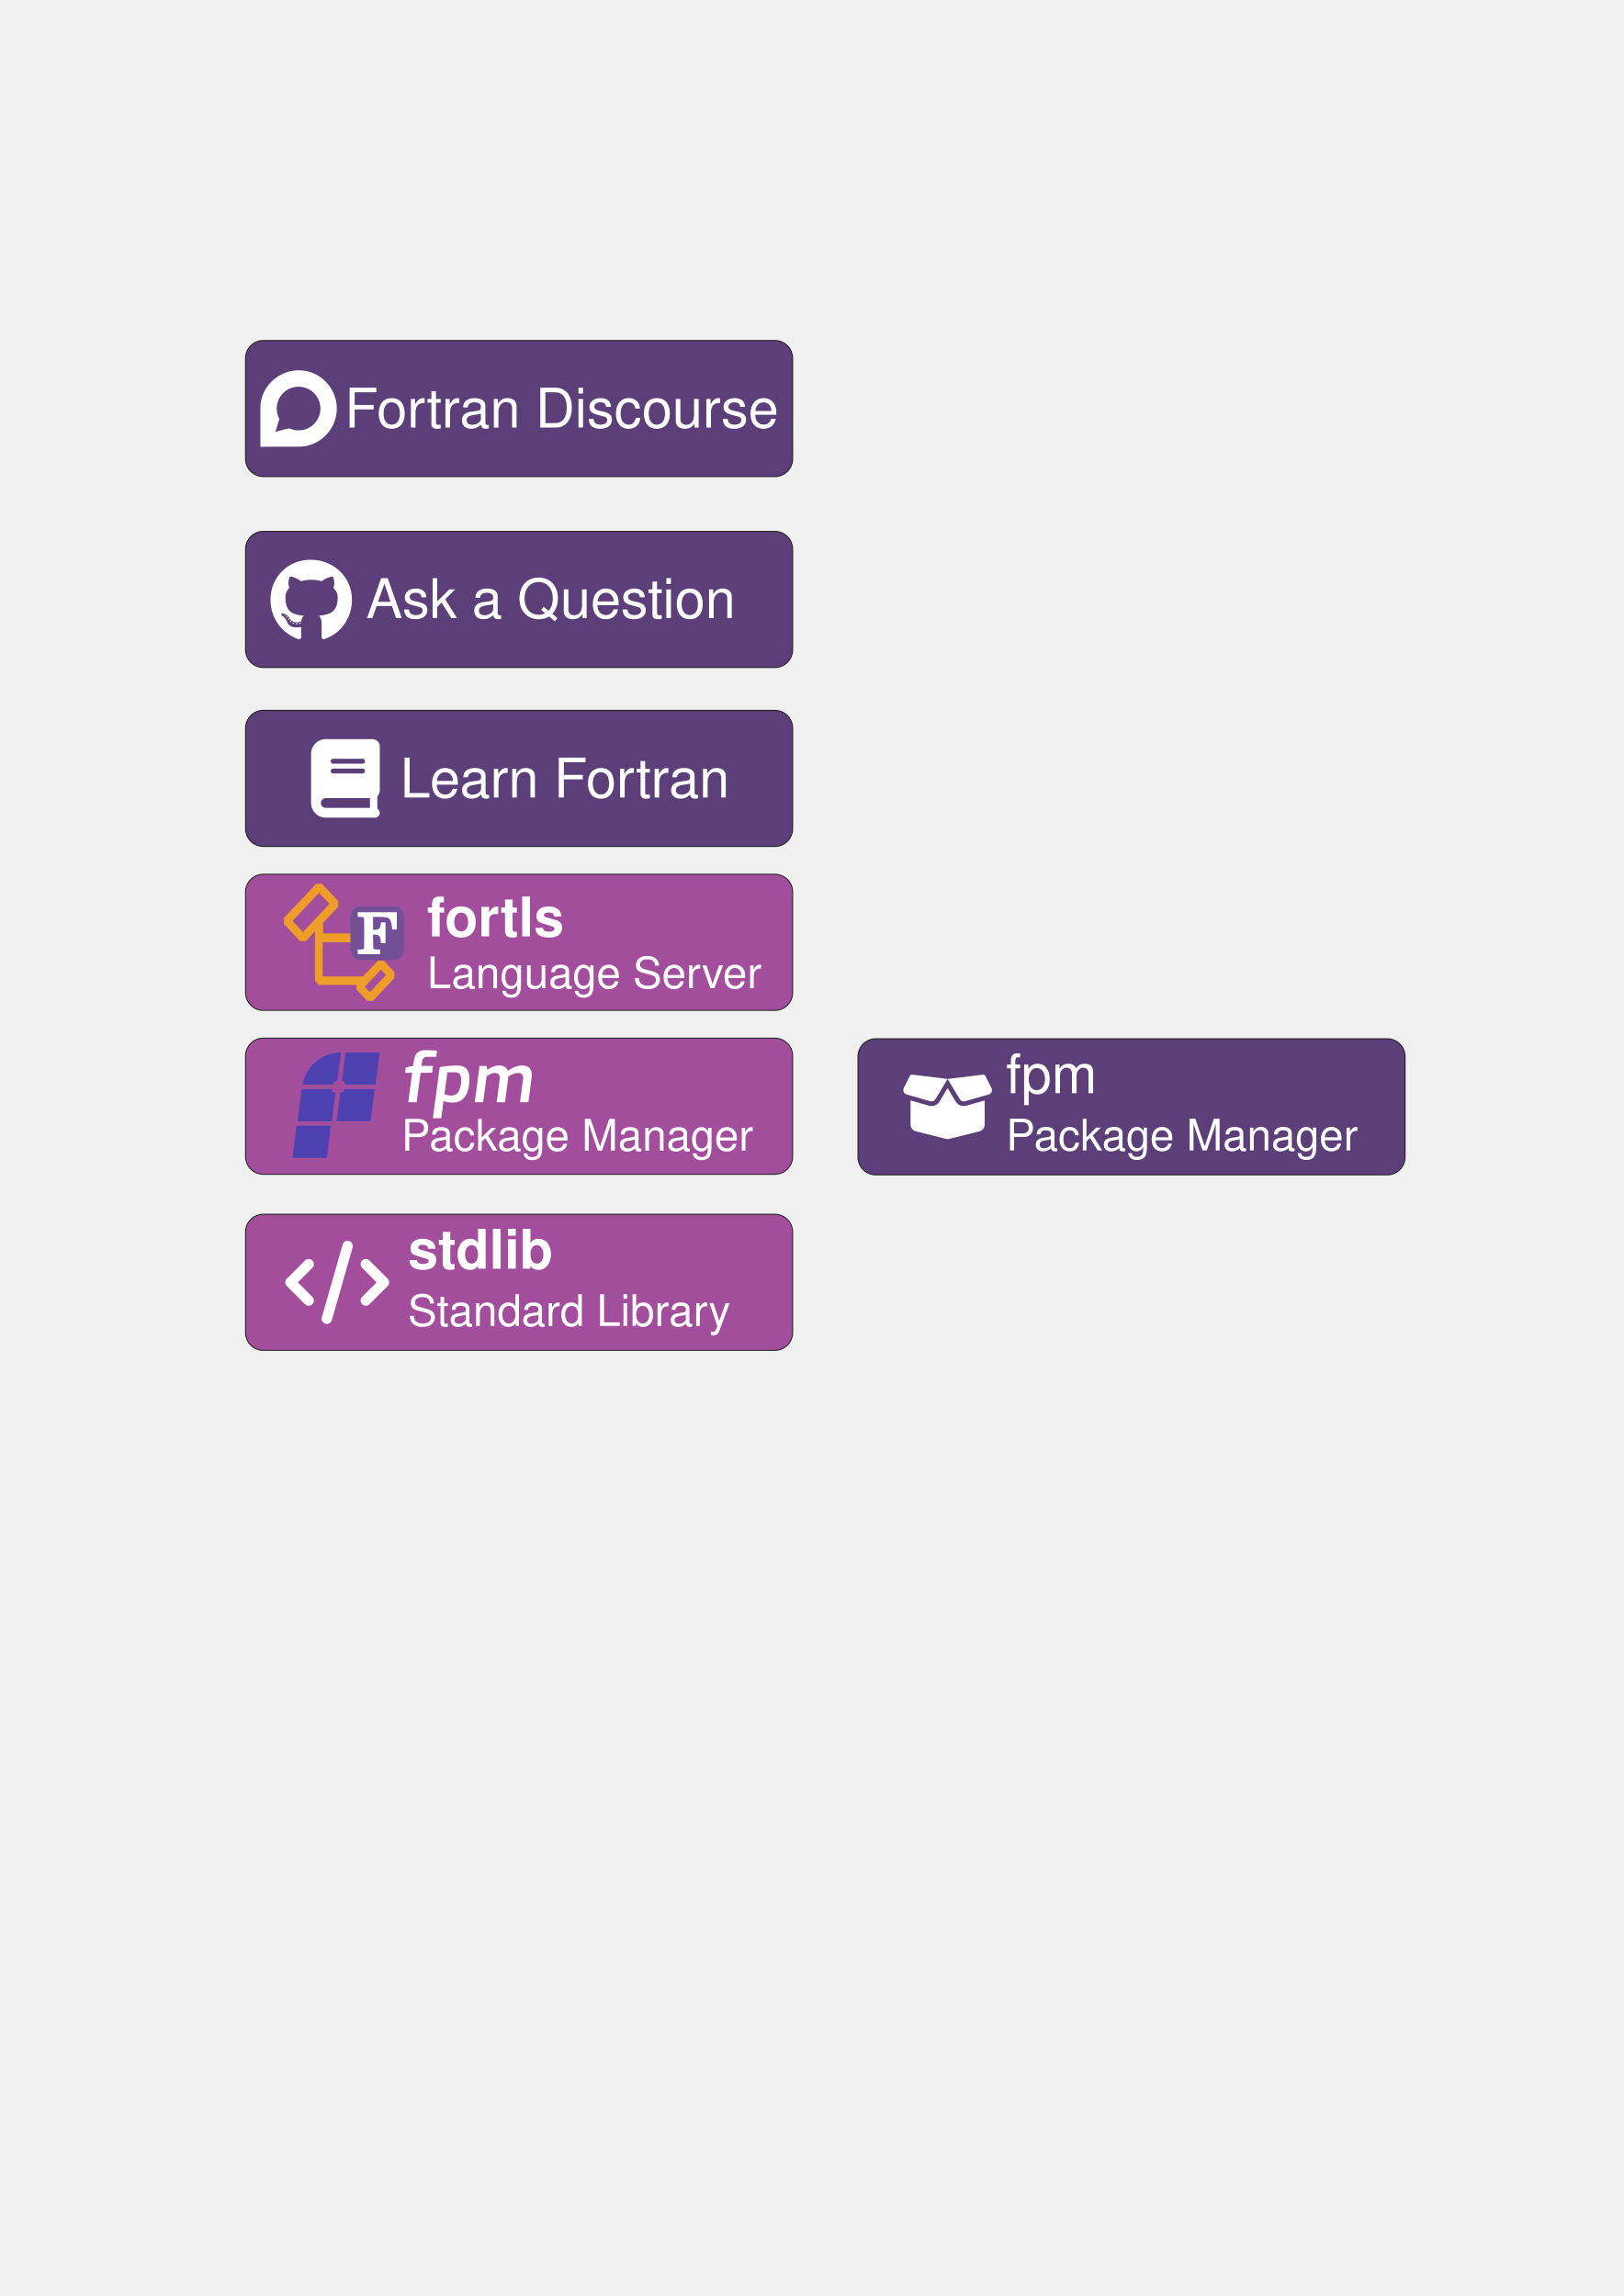
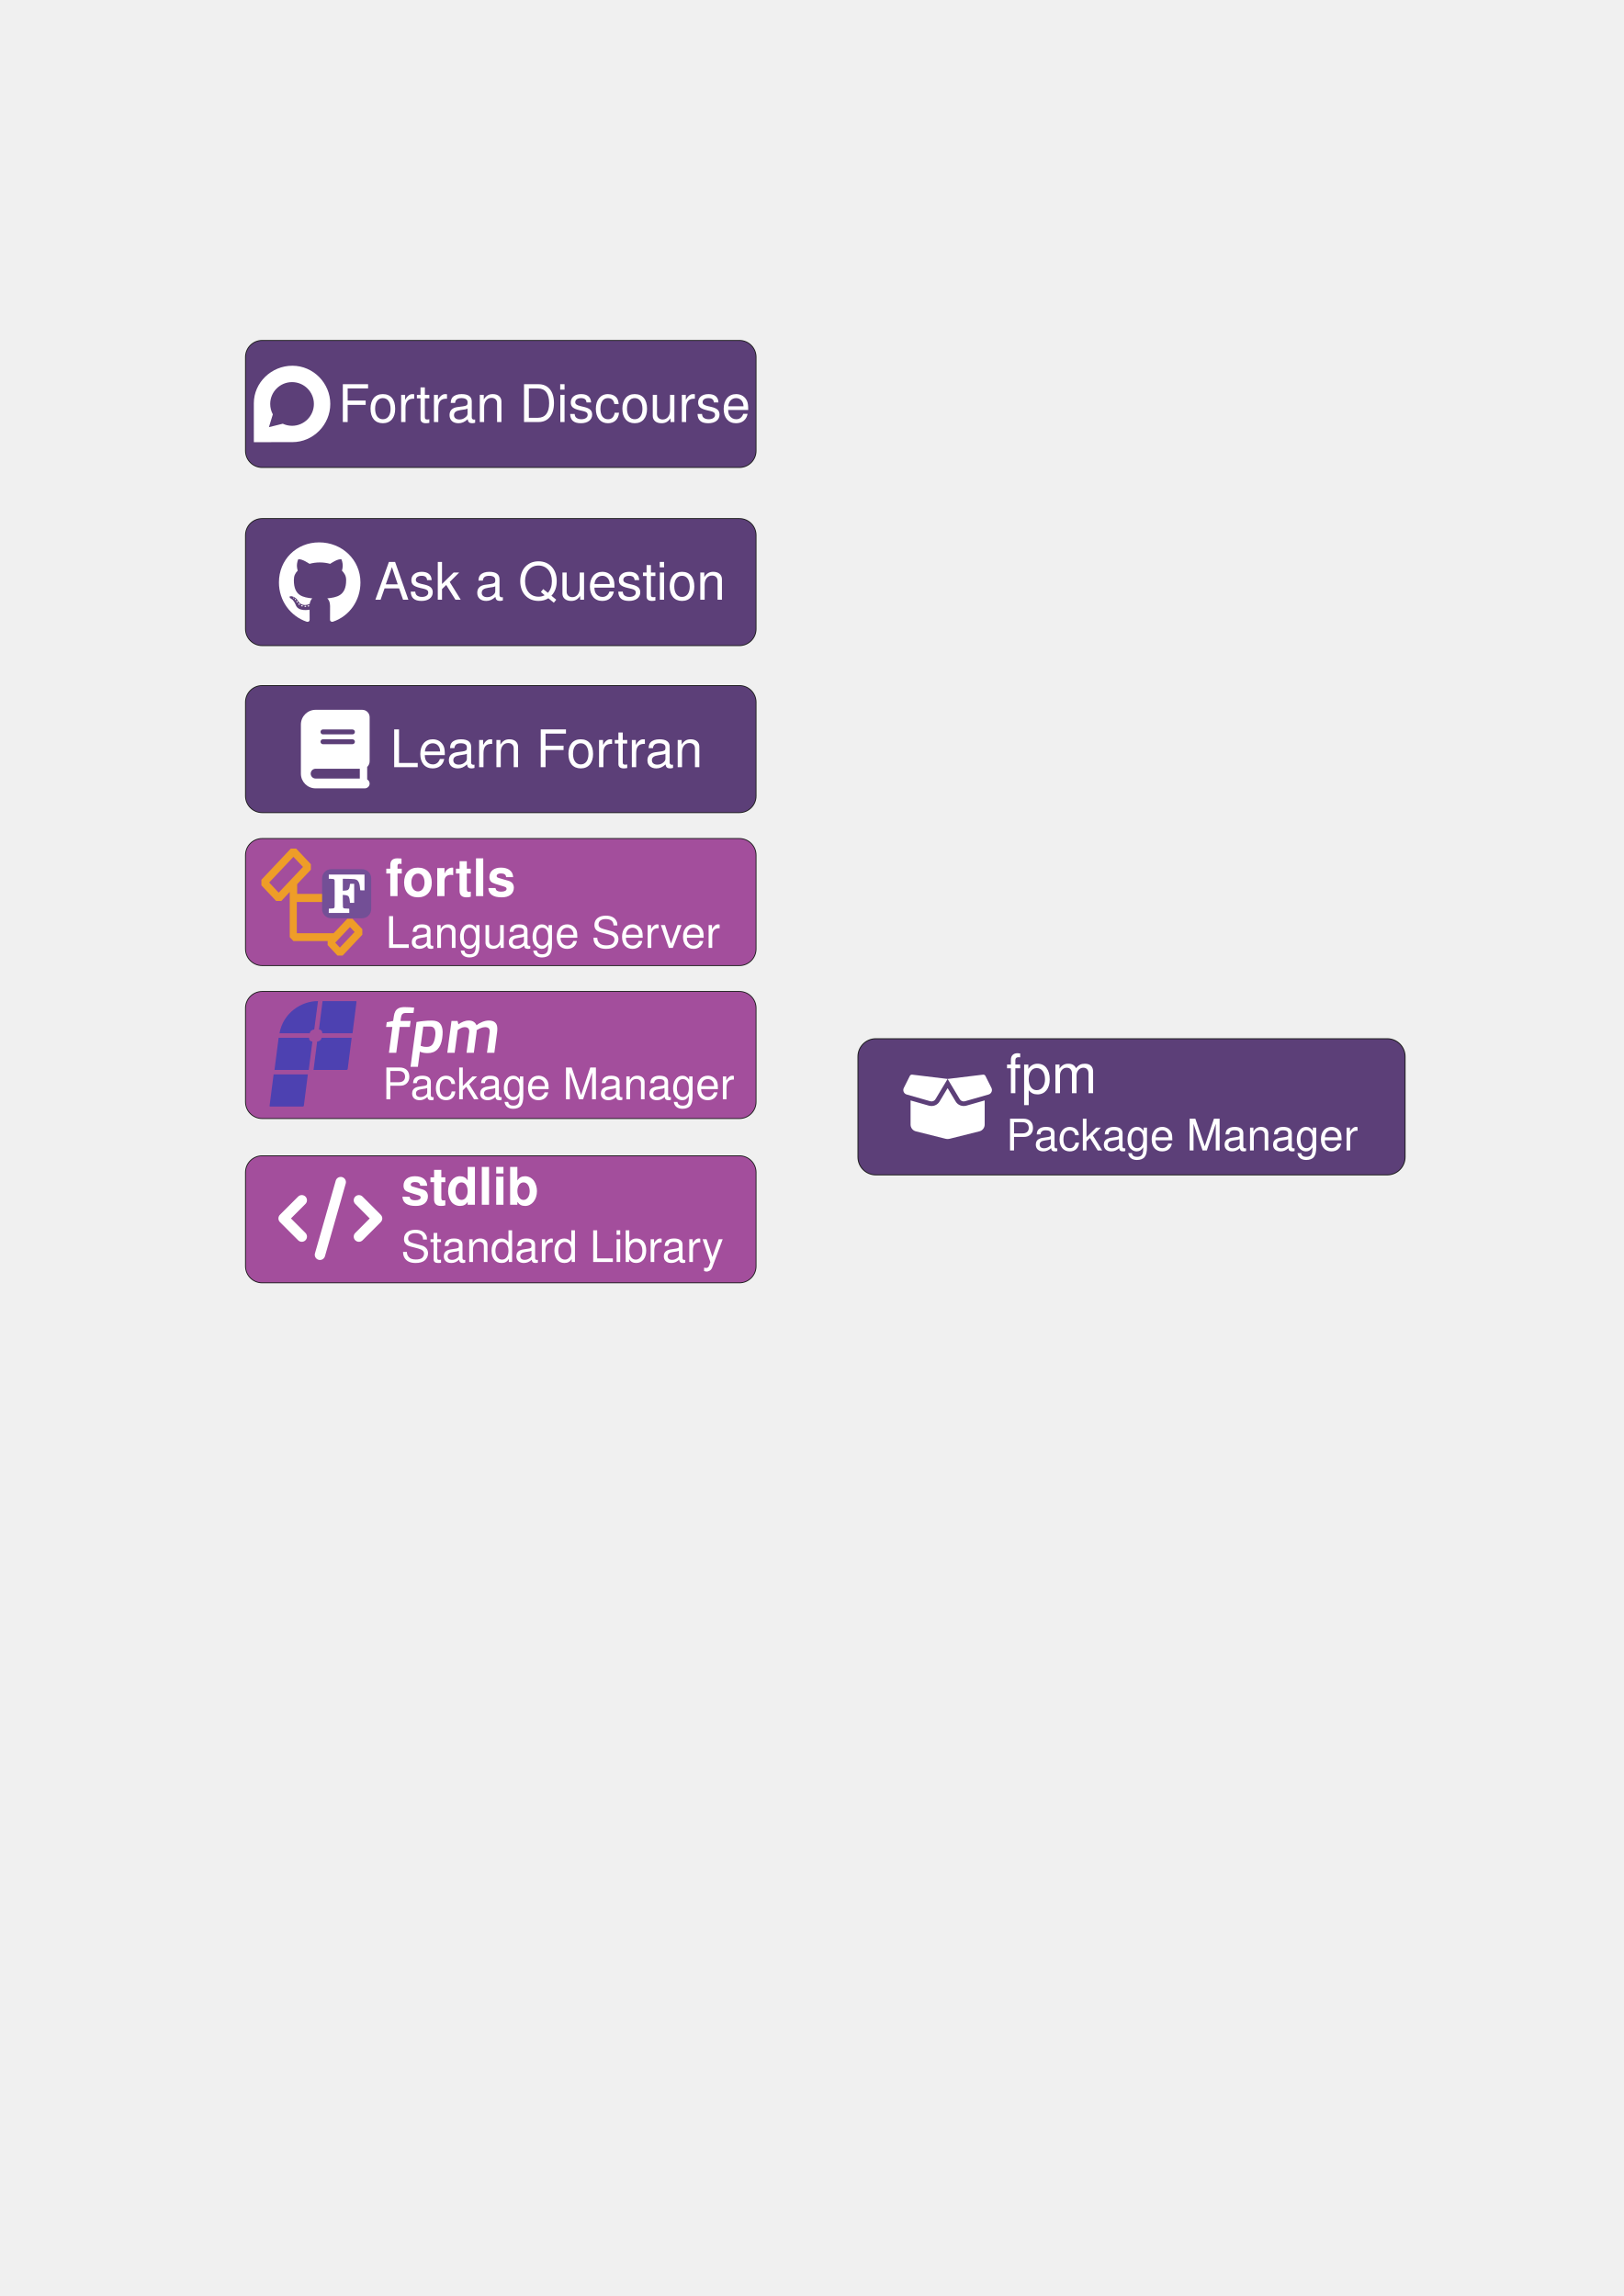
<svg xmlns="http://www.w3.org/2000/svg" width="210mm" height="297mm" viewBox="0 0 210 297" version="1.1" id="svg5">
  <defs id="defs2">
    <rect x="170.49" y="421.977" width="490.708" height="35.169" id="rect8622" />
  </defs>
  <g id="layer1">
    <text xml:space="preserve" transform="scale(0.2645833)" id="text8620" style="line-height:1.25;font-family:Helvetica;font-size:26.667px;-inkscape-font-specification:Helvetica;white-space:pre;shape-inside:url(#rect8622)" />
-     <g id="g68733">
-       <rect style="fill:#5c3f78;fill-opacity:1;stroke:#1e1e1e;stroke-width:0.237;paint-order:stroke fill markers" id="rect20357" width="70.647" height="17.499" x="31.812" y="44.096" ry="2.25" />
-       <g id="g68434" transform="translate(0,-0.1563376)">
-         <text xml:space="preserve" style="font-size:7.056px;line-height:1.25;font-family:Helvetica;-inkscape-font-specification:Helvetica;stroke-width:0.265" x="44.575" y="55.462" id="text2564">
-           <tspan id="tspan2562" style="fill:#ffffff;stroke-width:0.265" x="44.575" y="55.462">Fortran Discourse</tspan>
+     <a id="a47480">
+       <g id="g47050">
+         <g id="g46914">
+           <rect style="fill:#5c3f78;fill-opacity:1;stroke:#1e1e1e;stroke-width:0.221;paint-order:stroke fill markers" id="rect20357" width="65.925" height="16.329" x="31.805" y="44.088" ry="2.1" />
+           <g id="g46907" transform="translate(-0.8439651,-0.5928389)">
+             <text xml:space="preserve" style="font-size:6.703px;line-height:1.25;font-family:Helvetica;-inkscape-font-specification:Helvetica;stroke-width:0.265" x="44.575" y="55.182" id="text2564">
+               <tspan id="tspan2562" style="font-size:6.703px;fill:#ffffff;stroke-width:0.265" x="44.575" y="55.182">Fortran Discourse</tspan>
+             </text>
+             <path d="m 38.659,47.901 c -2.706,0 -4.986,2.174 -4.986,4.858 0,0.086 0.002,5.03 0.002,5.03 l 4.984,-0.004 c 2.708,0 4.902,-2.258 4.902,-4.942 0,-2.684 -2.194,-4.942 -4.902,-4.942 z m -0.042,7.769 c -0.428,0 -0.837,-0.095 -1.201,-0.267 l -1.79,0.444 0.505,-1.655 c -0.216,-0.4 -0.34,-0.859 -0.34,-1.346 0,-1.56 1.265,-2.825 2.825,-2.825 1.56,0 2.825,1.265 2.825,2.825 0,1.56 -1.265,2.825 -2.825,2.825 z" id="path20326" style="fill:#ffffff;stroke-width:0.022" />
+           </g>
+         </g>
+       </g>
+     </a>
+     <g id="g47042">
+       <rect style="fill:#5c3f78;fill-opacity:1;stroke:#1e1e1e;stroke-width:0.221;paint-order:stroke fill markers" id="rect26912" width="65.925" height="16.329" x="31.805" y="67.133" ry="2.1" />
+       <g id="g46846" transform="translate(1.09317,-2.243771)">
+         <text xml:space="preserve" style="font-size:6.703px;line-height:1.25;font-family:Helvetica;-inkscape-font-specification:Helvetica;stroke-width:0.265" x="47.349" y="79.819" id="text16482">
+           <tspan id="tspan16480" style="font-size:6.703px;fill:#ffffff;stroke-width:0.265" x="47.349" y="79.819">Ask a Question</tspan>
        </text>
-         <path d="m 38.659,48.058 c -2.706,0 -4.986,2.174 -4.986,4.858 0,0.086 0.002,5.03 0.002,5.03 l 4.984,-0.004 c 2.708,0 4.902,-2.258 4.902,-4.942 0,-2.684 -2.194,-4.942 -4.902,-4.942 z m -0.042,7.769 c -0.428,0 -0.837,-0.095 -1.201,-0.267 l -1.79,0.444 0.505,-1.655 c -0.216,-0.4 -0.34,-0.859 -0.34,-1.346 0,-1.56 1.265,-2.825 2.825,-2.825 1.56,0 2.825,1.265 2.825,2.825 0,1.56 -1.265,2.825 -2.825,2.825 z" id="path20326" style="fill:#ffffff;stroke-width:0.022" />
+         <path d="m 38.509,80.678 c 0,0.042 -0.049,0.076 -0.111,0.076 -0.07,0.006 -0.119,-0.028 -0.119,-0.076 0,-0.043 0.049,-0.076 0.111,-0.076 0.064,-0.006 0.119,0.028 0.119,0.076 z m -0.661,-0.096 c -0.015,0.043 0.028,0.091 0.091,0.104 0.055,0.021 0.119,0 0.132,-0.043 0.013,-0.042 -0.028,-0.091 -0.091,-0.11 -0.055,-0.015 -0.117,0.006 -0.132,0.049 z m 0.939,-0.036 c -0.062,0.015 -0.104,0.055 -0.098,0.104 0.006,0.043 0.062,0.07 0.125,0.055 0.062,-0.015 0.104,-0.055 0.098,-0.098 -0.006,-0.04 -0.064,-0.068 -0.125,-0.062 z m 1.398,-8.143 c -2.947,0 -5.202,2.238 -5.202,5.185 0,2.357 1.483,4.373 3.602,5.083 0.272,0.049 0.368,-0.119 0.368,-0.257 0,-0.132 -0.006,-0.859 -0.006,-1.305 0,0 -1.488,0.319 -1.8,-0.633 0,0 -0.242,-0.618 -0.591,-0.778 0,0 -0.487,-0.334 0.034,-0.327 0,0 0.529,0.042 0.82,0.548 0.465,0.82 1.245,0.584 1.549,0.444 0.049,-0.34 0.187,-0.576 0.34,-0.716 -1.188,-0.132 -2.386,-0.304 -2.386,-2.348 0,-0.584 0.162,-0.878 0.502,-1.252 -0.055,-0.138 -0.236,-0.708 0.055,-1.443 0.444,-0.138 1.466,0.574 1.466,0.574 0.425,-0.119 0.882,-0.181 1.335,-0.181 0.453,0 0.91,0.062 1.335,0.181 0,0 1.022,-0.714 1.466,-0.574 0.291,0.737 0.111,1.305 0.055,1.443 0.34,0.376 0.548,0.669 0.548,1.252 0,2.051 -1.252,2.214 -2.44,2.348 0.196,0.168 0.361,0.487 0.361,0.986 0,0.716 -0.006,1.602 -0.006,1.777 0,0.138 0.098,0.306 0.368,0.257 2.125,-0.706 3.566,-2.722 3.566,-5.079 0,-2.947 -2.391,-5.185 -5.338,-5.185 z m -3.137,7.329 c -0.028,0.021 -0.021,0.07 0.015,0.111 0.034,0.034 0.083,0.049 0.111,0.021 0.028,-0.021 0.021,-0.07 -0.015,-0.111 -0.034,-0.034 -0.083,-0.049 -0.111,-0.021 z m -0.23,-0.172 c -0.015,0.028 0.006,0.062 0.049,0.083 0.034,0.021 0.076,0.015 0.091,-0.015 0.015,-0.028 -0.006,-0.062 -0.049,-0.083 -0.043,-0.013 -0.076,-0.006 -0.091,0.015 z m 0.689,0.757 c -0.034,0.028 -0.021,0.091 0.028,0.132 0.049,0.049 0.111,0.055 0.138,0.021 0.028,-0.028 0.015,-0.091 -0.028,-0.132 -0.047,-0.049 -0.111,-0.055 -0.138,-0.021 z m -0.242,-0.312 c -0.034,0.021 -0.034,0.076 0,0.125 0.034,0.049 0.091,0.07 0.119,0.049 0.034,-0.028 0.034,-0.083 0,-0.132 -0.03,-0.049 -0.085,-0.07 -0.119,-0.043 z" id="path23051" style="fill:#ffffff;stroke-width:0.021" />
      </g>
    </g>
-     <g id="g68779" transform="translate(-1.058334)">
-       <rect style="fill:#5c3f78;fill-opacity:1;stroke:#1e1e1e;stroke-width:0.237;paint-order:stroke fill markers" id="rect26912" width="70.647" height="17.499" x="32.871" y="68.791" ry="2.25" />
-       <g id="g68394">
-         <text xml:space="preserve" style="font-size:7.056px;line-height:1.25;font-family:Helvetica;-inkscape-font-specification:Helvetica;stroke-width:0.265" x="48.408" y="79.939" id="text16482">
-           <tspan id="tspan16480" style="fill:#ffffff;stroke-width:0.265" x="48.408" y="79.939">Ask a Question</tspan>
-         </text>
-         <path d="m 39.567,80.678 c 0,0.042 -0.049,0.076 -0.111,0.076 -0.07,0.006 -0.119,-0.028 -0.119,-0.076 0,-0.043 0.049,-0.076 0.111,-0.076 0.064,-0.006 0.119,0.028 0.119,0.076 z m -0.661,-0.096 c -0.015,0.043 0.028,0.091 0.091,0.104 0.055,0.021 0.119,0 0.132,-0.043 0.013,-0.042 -0.028,-0.091 -0.091,-0.11 -0.055,-0.015 -0.117,0.006 -0.132,0.049 z m 0.939,-0.036 c -0.062,0.015 -0.104,0.055 -0.098,0.104 0.006,0.043 0.062,0.07 0.125,0.055 0.062,-0.015 0.104,-0.055 0.098,-0.098 -0.006,-0.04 -0.064,-0.068 -0.125,-0.062 z m 1.398,-8.143 c -2.947,0 -5.202,2.238 -5.202,5.185 0,2.357 1.483,4.373 3.602,5.083 0.272,0.049 0.368,-0.119 0.368,-0.257 0,-0.132 -0.006,-0.859 -0.006,-1.305 0,0 -1.488,0.319 -1.8,-0.633 0,0 -0.242,-0.618 -0.591,-0.778 0,0 -0.487,-0.334 0.034,-0.327 0,0 0.529,0.042 0.82,0.548 0.465,0.82 1.245,0.584 1.549,0.444 0.049,-0.34 0.187,-0.576 0.34,-0.716 -1.188,-0.132 -2.386,-0.304 -2.386,-2.348 0,-0.584 0.162,-0.878 0.502,-1.252 -0.055,-0.138 -0.236,-0.708 0.055,-1.443 0.444,-0.138 1.466,0.574 1.466,0.574 0.425,-0.119 0.882,-0.181 1.335,-0.181 0.453,0 0.91,0.062 1.335,0.181 0,0 1.022,-0.714 1.466,-0.574 0.291,0.737 0.111,1.305 0.055,1.443 0.34,0.376 0.548,0.669 0.548,1.252 0,2.051 -1.252,2.214 -2.44,2.348 0.196,0.168 0.361,0.487 0.361,0.986 0,0.716 -0.006,1.602 -0.006,1.777 0,0.138 0.098,0.306 0.368,0.257 2.125,-0.706 3.566,-2.722 3.566,-5.079 0,-2.947 -2.391,-5.185 -5.338,-5.185 z m -3.137,7.329 c -0.028,0.021 -0.021,0.07 0.015,0.111 0.034,0.034 0.083,0.049 0.111,0.021 0.028,-0.021 0.021,-0.07 -0.015,-0.111 -0.034,-0.034 -0.083,-0.049 -0.111,-0.021 z m -0.23,-0.172 c -0.015,0.028 0.006,0.062 0.049,0.083 0.034,0.021 0.076,0.015 0.091,-0.015 0.015,-0.028 -0.006,-0.062 -0.049,-0.083 -0.043,-0.013 -0.076,-0.006 -0.091,0.015 z m 0.689,0.757 c -0.034,0.028 -0.021,0.091 0.028,0.132 0.049,0.049 0.111,0.055 0.138,0.021 0.028,-0.028 0.015,-0.091 -0.028,-0.132 -0.047,-0.049 -0.111,-0.055 -0.138,-0.021 z m -0.242,-0.312 c -0.034,0.021 -0.034,0.076 0,0.125 0.034,0.049 0.091,0.07 0.119,0.049 0.034,-0.028 0.034,-0.083 0,-0.132 -0.03,-0.049 -0.085,-0.07 -0.119,-0.043 z" id="path23051" style="fill:#ffffff;stroke-width:0.021" />
-       </g>
-     </g>
-     <g id="g69318" transform="translate(-0.9952774)">
-       <rect style="fill:#5c3f78;fill-opacity:1;stroke:#1e1e1e;stroke-width:0.237;paint-order:stroke fill markers" id="rect30387" width="70.647" height="17.499" x="32.808" y="91.941" ry="2.25" />
-       <g id="g68475" transform="translate(1.960005)">
-         <path d="m 48.155,102.279 v -5.716 c 0,-0.526 -0.427,-0.953 -0.953,-0.953 h -6.034 c -1.052,0 -1.905,0.853 -1.905,1.905 v 6.351 c 0,1.052 0.853,1.905 1.905,1.905 h 6.351 c 0.351,0 0.635,-0.284 0.635,-0.617 0,-0.233 -0.131,-0.427 -0.318,-0.538 v -1.615 c 0.195,-0.191 0.318,-0.441 0.318,-0.723 z m -6.052,-4.128 h 3.811 c 0.193,0 0.335,0.143 0.335,0.318 0,0.175 -0.143,0.318 -0.318,0.318 h -3.829 c -0.157,0 -0.3,-0.143 -0.3,-0.318 0,-0.175 0.143,-0.318 0.3,-0.318 z m 0,1.27 h 3.811 c 0.193,0 0.335,0.143 0.335,0.318 0,0.175 -0.143,0.318 -0.318,0.318 h -3.829 c -0.157,0 -0.3,-0.143 -0.3,-0.318 0,-0.175 0.143,-0.318 0.3,-0.318 z m 4.781,5.081 h -5.716 c -0.351,0 -0.635,-0.284 -0.635,-0.635 0,-0.351 0.284,-0.635 0.635,-0.635 h 5.716 z" id="path26948" style="fill:#ffffff;stroke-width:0.02" />
-         <text xml:space="preserve" style="font-size:7.056px;line-height:1.25;font-family:Helvetica;-inkscape-font-specification:Helvetica;stroke-width:0.265" x="50.795" y="103.154" id="text28301">
-           <tspan id="tspan28299" style="fill:#ffffff;stroke-width:0.265" x="50.795" y="103.154">Learn Fortran</tspan>
+     <g id="g47035">
+       <rect style="fill:#5c3f78;fill-opacity:1;stroke:#1e1e1e;stroke-width:0.221;paint-order:stroke fill markers" id="rect30387" width="65.925" height="16.329" x="31.805" y="88.735" ry="2.1" />
+       <g id="g46841" transform="translate(-1.312206,-3.791345)">
+         <path d="m 49.119,102.279 v -5.716 c 0,-0.526 -0.427,-0.953 -0.953,-0.953 h -6.034 c -1.052,0 -1.905,0.853 -1.905,1.905 v 6.351 c 0,1.052 0.853,1.905 1.905,1.905 h 6.351 c 0.351,0 0.635,-0.284 0.635,-0.617 0,-0.233 -0.131,-0.427 -0.318,-0.538 v -1.615 c 0.195,-0.191 0.318,-0.441 0.318,-0.723 z m -6.052,-4.128 h 3.811 c 0.193,0 0.335,0.143 0.335,0.318 0,0.175 -0.143,0.318 -0.318,0.318 h -3.829 c -0.157,0 -0.3,-0.143 -0.3,-0.318 0,-0.175 0.143,-0.318 0.3,-0.318 z m 0,1.27 h 3.811 c 0.193,0 0.335,0.143 0.335,0.318 0,0.175 -0.143,0.318 -0.318,0.318 h -3.829 c -0.157,0 -0.3,-0.143 -0.3,-0.318 0,-0.175 0.143,-0.318 0.3,-0.318 z m 4.781,5.081 h -5.716 c -0.351,0 -0.635,-0.284 -0.635,-0.635 0,-0.351 0.284,-0.635 0.635,-0.635 h 5.716 z" id="path26948" style="fill:#ffffff;stroke-width:0.02" />
+         <text xml:space="preserve" style="font-size:6.703px;line-height:1.25;font-family:Helvetica;-inkscape-font-specification:Helvetica;stroke-width:0.265" x="51.76" y="103.031" id="text28301">
+           <tspan id="tspan28299" style="font-size:6.703px;fill:#ffffff;stroke-width:0.265" x="51.76" y="103.031">Learn Fortran</tspan>
        </text>
      </g>
    </g>
    <g id="layer1-3" transform="matrix(1.043192,0,0,1.043192,-52.90714,22.27594)" />
-     <g id="g22537">
-       <rect style="fill:#a34e9c;fill-opacity:1;stroke:#1e1e1e;stroke-width:0.237;paint-order:stroke fill markers" id="rect63265" width="70.647" height="17.499" x="31.812" y="113.145" ry="2.25" />
-       <path fill="currentColor" d="m 47.501,123.944 h 0.74 l 2.782,-2.948 v -0.785 l -1.396,-1.468 h -0.729 l -1.897,1.998 h -5.211 v -1.38 l 1.938,-2.043 v -0.785 l -2.084,-2.208 h -0.75 l -4.168,4.417 v 0.785 l 2.084,2.209 h 0.74 l 1.188,-1.27 v 6.394 l 0.521,0.551 h 4.846 v 0.574 l 1.386,1.48 h 0.74 l 2.782,-2.948 v -0.785 l -1.396,-1.469 h -0.729 l -1.938,2.043 h -5.211 v -4.417 h 4.366 v 0.529 z m 1.761,-4.031 0.657,0.696 -2.084,2.209 -0.657,-0.696 z m 0,5.521 0.657,0.696 -2.084,2.208 -0.657,-0.696 z m -10.088,-4.87 -1.344,-1.436 3.429,-3.633 1.355,1.425 z" id="path2-75" style="fill:#ee9d28;fill-opacity:1;stroke-width:1.073" />
-       <rect style="fill:#734f96;fill-opacity:1;stroke:none;stroke-width:0.033;stroke-miterlimit:4;stroke-dasharray:none;stroke-opacity:1" id="rect881" width="6.948" height="6.948" x="45.32" y="117.241" ry="1.292" />
-       <path id="path1412" d="m 46.267,123.129 c 0,-0.276 0.002,-0.301 0.026,-0.301 0.014,-2.8e-4 0.157,-0.006 0.317,-0.014 0.258,-0.012 0.299,-0.018 0.36,-0.048 0.048,-0.024 0.078,-0.053 0.1,-0.095 0.031,-0.06 0.031,-0.073 0.031,-1.963 0,-1.776 -0.002,-1.906 -0.026,-1.95 -0.033,-0.06 -0.09,-0.105 -0.16,-0.127 -0.03,-0.009 -0.188,-0.02 -0.352,-0.025 l -0.297,-0.008 v -0.299 -0.299 h 2.527 2.527 v 1.121 1.121 l -0.267,-10e-4 c -0.147,-8.1e-4 -0.284,-0.006 -0.305,-0.012 -0.037,-0.01 -0.038,-0.014 -0.056,-0.243 -0.023,-0.293 -0.041,-0.423 -0.089,-0.618 -0.102,-0.422 -0.317,-0.651 -0.669,-0.713 -0.147,-0.026 -0.791,-0.051 -1.32,-0.051 l -0.365,-2.9e-4 v 0.843 0.843 l 0.192,-0.009 c 0.219,-0.011 0.392,-0.037 0.475,-0.073 0.089,-0.038 0.182,-0.134 0.226,-0.231 0.046,-0.102 0.076,-0.236 0.1,-0.446 0.009,-0.083 0.02,-0.166 0.024,-0.184 0.007,-0.034 0.008,-0.034 0.3,-0.034 h 0.293 v 1.346 1.346 h -0.299 -0.299 l -0.01,-0.155 c -0.018,-0.281 -0.073,-0.548 -0.139,-0.675 -0.09,-0.174 -0.267,-0.252 -0.623,-0.275 -0.079,-0.005 -0.165,-0.013 -0.193,-0.017 l -0.05,-0.007 0.006,0.847 c 0.006,0.893 0.009,0.928 0.077,1.003 0.07,0.077 0.11,0.082 0.818,0.106 0.014,4.5e-4 0.019,0.071 0.019,0.301 v 0.301 h -1.452 -1.452 z" style="fill:#ffffff;stroke-width:0.033" />
-       <text xml:space="preserve" style="font-size:7.056px;line-height:0.95;font-family:Helvetica;-inkscape-font-specification:Helvetica;fill:#ffffff;stroke-width:0.265" x="55.239" y="121.125" id="text35124">
-         <tspan style="font-style:normal;font-weight:bold;fill:#ffffff;stroke-width:0.265" x="55.239" y="121.125" id="tspan36364">fortls</tspan>
-         <tspan style="font-size:5.644px;fill:#ffffff;stroke-width:0.265" x="55.239" y="127.828" id="tspan38554">Language Server</tspan>
-       </text>
+     <g id="g47028">
+       <rect style="fill:#a34e9c;fill-opacity:1;stroke:#1e1e1e;stroke-width:0.221;paint-order:stroke fill markers" id="rect63265" width="65.925" height="16.329" x="31.805" y="108.521" ry="2.1" />
+       <g id="g47001">
+         <g id="g46783" transform="matrix(0.9138075,0,0,0.9138075,0.2452801,5.297549)">
+           <path fill="currentColor" d="m 47.501,123.944 h 0.74 l 2.782,-2.948 v -0.785 l -1.396,-1.468 h -0.729 l -1.897,1.998 h -5.211 v -1.38 l 1.938,-2.043 v -0.785 l -2.084,-2.208 h -0.75 l -4.168,4.417 v 0.785 l 2.084,2.209 h 0.74 l 1.188,-1.27 v 6.394 l 0.521,0.551 h 4.846 v 0.574 l 1.386,1.48 h 0.74 l 2.782,-2.948 v -0.785 l -1.396,-1.469 h -0.729 l -1.938,2.043 h -5.211 v -4.417 h 4.366 v 0.529 z m 1.761,-4.031 0.657,0.696 -2.084,2.209 -0.657,-0.696 z m 0,5.521 0.657,0.696 -2.084,2.208 -0.657,-0.696 z m -10.088,-4.87 -1.344,-1.436 3.429,-3.633 1.355,1.425 z" id="path2-75" style="fill:#ee9d28;fill-opacity:1;stroke-width:1.073" />
+           <rect style="fill:#734f96;fill-opacity:1;stroke:none;stroke-width:0.033;stroke-miterlimit:4;stroke-dasharray:none;stroke-opacity:1" id="rect881" width="6.948" height="6.948" x="45.32" y="117.241" ry="1.292" />
+           <path id="path1412" d="m 46.267,123.129 c 0,-0.276 0.002,-0.301 0.026,-0.301 0.014,-2.8e-4 0.157,-0.006 0.317,-0.014 0.258,-0.012 0.299,-0.018 0.36,-0.048 0.048,-0.024 0.078,-0.053 0.1,-0.095 0.031,-0.06 0.031,-0.073 0.031,-1.963 0,-1.776 -0.002,-1.906 -0.026,-1.95 -0.033,-0.06 -0.09,-0.105 -0.16,-0.127 -0.03,-0.009 -0.188,-0.02 -0.352,-0.025 l -0.297,-0.008 v -0.299 -0.299 h 2.527 2.527 v 1.121 1.121 l -0.267,-10e-4 c -0.147,-8.1e-4 -0.284,-0.006 -0.305,-0.012 -0.037,-0.01 -0.038,-0.014 -0.056,-0.243 -0.023,-0.293 -0.041,-0.423 -0.089,-0.618 -0.102,-0.422 -0.317,-0.651 -0.669,-0.713 -0.147,-0.026 -0.791,-0.051 -1.32,-0.051 l -0.365,-2.9e-4 v 0.843 0.843 l 0.192,-0.009 c 0.219,-0.011 0.392,-0.037 0.475,-0.073 0.089,-0.038 0.182,-0.134 0.226,-0.231 0.046,-0.102 0.076,-0.236 0.1,-0.446 0.009,-0.083 0.02,-0.166 0.024,-0.184 0.007,-0.034 0.008,-0.034 0.3,-0.034 h 0.293 v 1.346 1.346 h -0.299 -0.299 l -0.01,-0.155 c -0.018,-0.281 -0.073,-0.548 -0.139,-0.675 -0.09,-0.174 -0.267,-0.252 -0.623,-0.275 -0.079,-0.005 -0.165,-0.013 -0.193,-0.017 l -0.05,-0.007 0.006,0.847 c 0.006,0.893 0.009,0.928 0.077,1.003 0.07,0.077 0.11,0.082 0.818,0.106 0.014,4.5e-4 0.019,0.071 0.019,0.301 v 0.301 h -1.452 -1.452 z" style="fill:#ffffff;stroke-width:0.033" />
+         </g>
+         <text xml:space="preserve" style="font-size:7.056px;line-height:0.95;font-family:Helvetica;-inkscape-font-specification:Helvetica;fill:#ffffff;stroke-width:0.265" x="49.867" y="115.917" id="text35124">
+           <tspan style="font-style:normal;font-weight:bold;font-size:6.703px;fill:#ffffff;stroke-width:0.265" x="49.867" y="115.917" id="tspan36364">fortls</tspan>
+           <tspan style="font-size:5.644px;fill:#ffffff;stroke-width:0.265" x="49.867" y="122.619" id="tspan38554">Language Server</tspan>
+         </text>
+       </g>
    </g>
-     <g id="g22685">
-       <rect style="fill:#a34e9c;fill-opacity:1;stroke:#1e1e1e;stroke-width:0.237;paint-order:stroke fill markers" id="rect918" width="70.647" height="17.499" x="31.812" y="157.123" ry="2.25" />
-       <g id="g3839">
+     <g id="g48027">
+       <rect style="fill:#a34e9c;fill-opacity:1;stroke:#1e1e1e;stroke-width:0.221;paint-order:stroke fill markers" id="rect918" width="65.925" height="16.329" x="31.805" y="149.559" ry="2.1" />
+       <g id="g46828" transform="translate(-0.8900102,-8.269283)">
        <text xml:space="preserve" style="font-size:7.056px;line-height:1.05;font-family:Helvetica;-inkscape-font-specification:Helvetica;stroke-width:0.265" x="52.751" y="164.111" id="text926">
-           <tspan id="tspan922" style="font-weight:bold;fill:#ffffff;stroke-width:0.265" x="52.751" y="164.111">stdlib</tspan>
+           <tspan id="tspan922" style="font-weight:bold;font-size:6.703px;fill:#ffffff;stroke-width:0.265" x="52.751" y="164.111">stdlib</tspan>
          <tspan style="font-size:5.644px;fill:#ffffff;stroke-width:0.265" x="52.751" y="171.519" id="tspan924">Standard Library</tspan>
        </text>
        <path d="m 45.605,161.364 -2.687,9.404 c -0.103,0.357 -0.474,0.563 -0.831,0.462 -0.357,-0.103 -0.563,-0.474 -0.462,-0.831 l 2.687,-9.403 c 0.103,-0.357 0.474,-0.563 0.831,-0.461 0.357,0.102 0.563,0.474 0.462,0.83 z m 2.179,1.692 2.351,2.351 c 0.262,0.262 0.262,0.686 0,0.949 l -2.351,2.351 c -0.262,0.262 -0.686,0.262 -0.949,0 -0.262,-0.262 -0.262,-0.686 0,-0.949 l 1.874,-1.876 -1.874,-1.876 c -0.262,-0.262 -0.262,-0.686 0,-0.949 0.262,-0.262 0.686,-0.262 0.949,0 z m -7.388,0.949 -1.875,1.876 1.875,1.876 c 0.262,0.262 0.262,0.686 0,0.949 -0.262,0.262 -0.686,0.262 -0.949,0 l -2.351,-2.351 c -0.262,-0.262 -0.262,-0.686 0,-0.949 l 2.351,-2.351 c 0.262,-0.262 0.686,-0.262 0.949,0 0.262,0.262 0.262,0.686 0,0.949 z" id="path1022" style="fill:#ffffff;stroke-width:0.021" />
      </g>
    </g>
-     <g id="g878" transform="translate(78.21325,0.07528831)">
-       <rect style="fill:#5c3f78;fill-opacity:1;stroke:#1e1e1e;stroke-width:0.237;paint-order:stroke fill markers" id="rect866" width="70.647" height="17.499" x="32.808" y="134.348" ry="2.25" />
-       <g id="g876" transform="translate(0.8044054,-0.2144625)">
-         <path d="m 38.959,139.151 4.583,0.556 4.583,-0.556 c 0.125,-0.016 0.247,0.05 0.305,0.163 l 0.781,1.561 c 0.167,0.335 -0.011,0.741 -0.373,0.844 l -3.057,0.874 c -0.26,0.073 -0.539,-0.036 -0.678,-0.285 l -1.561,-2.602 -1.561,2.602 c -0.139,0.249 -0.417,0.358 -0.678,0.285 l -3.058,-0.874 c -0.361,-0.103 -0.539,-0.509 -0.371,-0.844 l 0.781,-1.561 c 0.057,-0.113 0.179,-0.179 0.305,-0.163 z m 4.603,1.771 1.026,1.711 c 0.279,0.464 0.835,0.668 1.357,0.535 l 2.389,-0.681 v 3.125 c 0,0.412 -0.281,0.771 -0.681,0.872 l -3.821,0.955 c -0.191,0.049 -0.389,0.049 -0.58,0 l -3.821,-0.955 c -0.401,-0.101 -0.681,-0.461 -0.681,-0.872 v -3.125 l 2.389,0.681 c 0.522,0.133 1.078,-0.071 1.357,-0.535 l 1.026,-1.711 z" id="path868" style="fill:#ffffff;stroke-width:0.019" />
-         <text xml:space="preserve" style="font-size:7.056px;line-height:1.05;font-family:Helvetica;-inkscape-font-specification:Helvetica;stroke-width:0.265" x="51.099" y="141.55" id="text874">
-           <tspan id="tspan870" style="fill:#ffffff;stroke-width:0.265" x="51.099" y="141.55">fpm</tspan>
-           <tspan style="font-size:5.644px;fill:#ffffff;stroke-width:0.265" x="51.099" y="148.958" id="tspan872">Package Manager</tspan>
+     <rect style="fill:#5c3f78;fill-opacity:1;stroke:#1e1e1e;stroke-width:0.237;paint-order:stroke fill markers" id="rect866" width="70.647" height="17.499" x="111.021" y="134.423" ry="2.25" />
+     <path d="m 117.977,139.011 4.583,0.556 4.583,-0.556 c 0.125,-0.016 0.247,0.05 0.305,0.163 l 0.781,1.561 c 0.167,0.335 -0.011,0.741 -0.373,0.844 l -3.057,0.874 c -0.26,0.073 -0.539,-0.036 -0.678,-0.285 l -1.561,-2.602 -1.561,2.602 c -0.139,0.249 -0.417,0.358 -0.678,0.285 l -3.058,-0.874 c -0.361,-0.103 -0.539,-0.509 -0.371,-0.844 l 0.781,-1.561 c 0.057,-0.113 0.179,-0.179 0.305,-0.163 z m 4.603,1.771 1.026,1.711 c 0.279,0.464 0.835,0.668 1.357,0.535 l 2.389,-0.681 v 3.125 c 0,0.412 -0.281,0.771 -0.681,0.872 l -3.821,0.955 c -0.191,0.049 -0.389,0.049 -0.58,0 l -3.821,-0.955 c -0.401,-0.101 -0.681,-0.461 -0.681,-0.872 v -3.125 l 2.389,0.681 c 0.522,0.133 1.078,-0.071 1.357,-0.535 l 1.026,-1.711 z" id="path868" style="fill:#ffffff;stroke-width:0.019" />
+     <text xml:space="preserve" style="font-size:7.056px;line-height:1.05;font-family:Helvetica;-inkscape-font-specification:Helvetica;stroke-width:0.265" x="130.116" y="141.411" id="text874">
+       <tspan id="tspan870" style="fill:#ffffff;stroke-width:0.265" x="130.116" y="141.411">fpm</tspan>
+       <tspan style="font-size:5.644px;fill:#ffffff;stroke-width:0.265" x="130.116" y="148.819" id="tspan872">Package Manager</tspan>
+     </text>
+     <g id="g47017">
+       <rect style="fill:#a34e9c;fill-opacity:1;stroke:#1e1e1e;stroke-width:0.221;paint-order:stroke fill markers" id="rect68273" width="65.925" height="16.329" x="31.805" y="128.306" ry="2.1" />
+       <g id="g46807" transform="translate(-2.449589,-6.645845)">
+         <text xml:space="preserve" style="font-size:7.056px;line-height:1.05;font-family:Helvetica;-inkscape-font-specification:Helvetica;stroke-width:0.265" x="51.903" y="141.433" id="text50081">
+           <tspan id="tspan50079" style="fill:#ffffff;stroke-width:0.265" x="51.903" y="141.433" />
+           <tspan style="font-size:5.644px;fill:#ffffff;stroke-width:0.265" x="51.903" y="148.842" id="tspan50083">Package Manager</tspan>
        </text>
+         <g id="g39582" transform="matrix(0.8775932,0,0,0.8775932,6.412319,17.7059)">
+           <path d="m 61.403,142.577 0.619,-4.692 h 0.893 l 0.126,0.49 c 0.458,-0.31 0.952,-0.552 1.518,-0.552 0.298,0 0.536,0.058 0.714,0.175 0.184,0.111 0.331,0.286 0.442,0.525 0.435,-0.386 1.19,-0.7 1.787,-0.7 0.438,0 0.756,0.099 0.953,0.298 0.203,0.193 0.309,0.47 0.319,0.832 0.005,0.209 -0.004,0.425 -0.037,0.63 l -0.399,2.994 h -1.086 l 0.399,-2.968 c 0.01,-0.064 0.014,-0.134 0.012,-0.21 -0.01,-0.403 -0.24,-0.604 -0.689,-0.604 -0.405,0 -0.929,0.241 -1.25,0.464 0.016,0.132 0.008,0.273 -0.016,0.403 l -0.392,2.915 h -1.077 l 0.383,-2.924 c 0.01,-0.052 0.015,-0.096 0.014,-0.131 0.005,-0.041 0.007,-0.085 0.005,-0.131 -0.005,-0.187 -0.061,-0.333 -0.169,-0.438 -0.108,-0.105 -0.278,-0.158 -0.512,-0.158 -0.393,0 -0.702,0.226 -1.022,0.429 l -0.451,3.353 z" fill="#ffffff" id="path2" style="stroke-width:0.014" />
+           <path d="m 55.985,144.648 0.887,-6.61 c 0.355,-0.064 0.712,-0.114 1.074,-0.149 0.361,-0.041 0.76,-0.061 1.198,-0.061 0.537,0 0.929,0.137 1.175,0.411 0.252,0.274 0.385,0.689 0.399,1.243 0.004,0.146 -0.001,0.298 -0.015,0.455 -0.014,0.158 -0.03,0.315 -0.05,0.473 -0.099,0.73 -0.33,1.281 -0.695,1.655 -0.364,0.374 -0.842,0.56 -1.431,0.56 -0.228,0 -0.438,-0.018 -0.632,-0.052 -0.194,-0.035 -0.37,-0.09 -0.53,-0.166 l -0.295,2.241 z m 2.397,-2.941 c 0.374,0 0.654,-0.123 0.84,-0.368 0.187,-0.245 0.317,-0.627 0.392,-1.147 0.01,-0.076 0.019,-0.161 0.029,-0.254 0.009,-0.093 0.013,-0.184 0.011,-0.271 -0.008,-0.321 -0.075,-0.56 -0.202,-0.718 -0.121,-0.163 -0.313,-0.245 -0.575,-0.245 l -1.016,0.009 -0.385,2.836 c 0.165,0.052 0.309,0.093 0.432,0.123 0.129,0.023 0.287,0.035 0.474,0.035 z" fill="#ffffff" id="path4" style="stroke-width:0.014" />
+           <path d="m 52.805,142.573 0.501,-3.808 h -0.921 l 0.097,-0.7 0.943,-0.184 0.105,-0.7 c 0.034,-0.268 0.104,-0.502 0.21,-0.7 0.112,-0.204 0.274,-0.362 0.488,-0.473 0.219,-0.111 0.51,-0.166 0.872,-0.166 0.193,0 0.629,0.009 0.817,0.026 0.187,0.012 0.472,0.029 0.606,0.052 l -0.103,0.788 h -1.115 c -0.263,0 -0.445,0.064 -0.547,0.193 -0.102,0.123 -0.167,0.312 -0.196,0.569 l -0.051,0.411 h 1.491 l -0.118,0.884 h -1.491 l -0.51,3.808 z" fill="#ffffff" id="path6" style="stroke-width:0.014" />
+         </g>
      </g>
-     </g>
-     <g id="g22615">
-       <rect style="fill:#a34e9c;fill-opacity:1;stroke:#1e1e1e;stroke-width:0.237;paint-order:stroke fill markers" id="rect68273" width="70.647" height="17.499" x="31.812" y="134.348" ry="2.25" />
-       <g id="g22159">
-         <g id="g22144" transform="translate(0,-0.3020981)">
-           <text xml:space="preserve" style="font-size:7.056px;line-height:1.05;font-family:Helvetica;-inkscape-font-specification:Helvetica;stroke-width:0.265" x="51.903" y="141.735" id="text50081">
-             <tspan id="tspan50079" style="fill:#ffffff;stroke-width:0.265" x="51.903" y="141.735" />
-             <tspan style="font-size:5.644px;fill:#ffffff;stroke-width:0.265" x="51.903" y="149.144" id="tspan50083">Package Manager</tspan>
-           </text>
-           <g id="g22075" transform="translate(0.298604)">
-             <path d="m 61.104,142.879 0.619,-4.692 h 0.893 l 0.126,0.49 c 0.458,-0.31 0.952,-0.552 1.518,-0.552 0.298,0 0.536,0.058 0.714,0.175 0.184,0.111 0.331,0.286 0.442,0.525 0.435,-0.386 1.19,-0.7 1.787,-0.7 0.438,0 0.756,0.099 0.953,0.298 0.203,0.193 0.309,0.47 0.319,0.832 0.005,0.209 -0.004,0.425 -0.037,0.63 l -0.399,2.994 h -1.086 l 0.399,-2.968 c 0.01,-0.064 0.014,-0.134 0.012,-0.21 -0.01,-0.403 -0.24,-0.604 -0.689,-0.604 -0.405,0 -0.929,0.241 -1.25,0.464 0.016,0.132 0.008,0.273 -0.016,0.403 l -0.392,2.915 h -1.077 l 0.383,-2.924 c 0.01,-0.052 0.015,-0.096 0.014,-0.131 0.005,-0.041 0.007,-0.085 0.005,-0.131 -0.005,-0.187 -0.061,-0.333 -0.169,-0.438 -0.108,-0.105 -0.278,-0.158 -0.512,-0.158 -0.393,0 -0.702,0.226 -1.022,0.429 l -0.451,3.353 z" fill="#ffffff" id="path2" style="stroke-width:0.014" />
-             <path d="m 55.686,144.95 0.887,-6.61 c 0.355,-0.064 0.712,-0.114 1.074,-0.149 0.361,-0.041 0.76,-0.061 1.198,-0.061 0.537,0 0.929,0.137 1.175,0.411 0.252,0.274 0.385,0.689 0.399,1.243 0.004,0.146 -0.001,0.298 -0.015,0.455 -0.014,0.158 -0.03,0.315 -0.05,0.473 -0.099,0.73 -0.33,1.281 -0.695,1.655 -0.364,0.374 -0.842,0.56 -1.431,0.56 -0.228,0 -0.438,-0.018 -0.632,-0.052 -0.194,-0.035 -0.37,-0.09 -0.53,-0.166 l -0.295,2.241 z m 2.397,-2.941 c 0.374,0 0.654,-0.123 0.84,-0.368 0.187,-0.245 0.317,-0.627 0.392,-1.147 0.01,-0.076 0.019,-0.161 0.029,-0.254 0.009,-0.093 0.013,-0.184 0.011,-0.271 -0.008,-0.321 -0.075,-0.56 -0.202,-0.718 -0.121,-0.163 -0.313,-0.245 -0.575,-0.245 l -1.016,0.009 -0.385,2.836 c 0.165,0.052 0.309,0.093 0.432,0.123 0.129,0.023 0.287,0.035 0.474,0.035 z" fill="#ffffff" id="path4" style="stroke-width:0.014" />
-             <path d="m 52.507,142.875 0.501,-3.808 h -0.921 l 0.097,-0.7 0.943,-0.184 0.105,-0.7 c 0.034,-0.268 0.104,-0.502 0.21,-0.7 0.112,-0.204 0.274,-0.362 0.488,-0.473 0.219,-0.111 0.51,-0.166 0.872,-0.166 0.193,0 0.629,0.009 0.817,0.026 0.187,0.012 0.472,0.029 0.606,0.052 l -0.103,0.788 h -1.115 c -0.263,0 -0.445,0.064 -0.547,0.193 -0.102,0.123 -0.167,0.312 -0.196,0.569 l -0.051,0.411 h 1.491 l -0.118,0.884 h -1.491 l -0.51,3.808 z" fill="#ffffff" id="path6" style="stroke-width:0.014" />
-           </g>
-         </g>
-         <g id="g5631" transform="matrix(1.382919,0,0,1.382919,-20.64131,-50.6669)">
-           <path d="m 42.668,141.942 h 3.204 l -0.375,2.927 c -0.006,0.046 -0.045,0.081 -0.092,0.081 h -3.052 c -0.037,0 -0.066,-0.033 -0.061,-0.07 z" fill="#4d41b1" id="path8" style="stroke-width:0.014" />
-           <path d="m 45.99,138.514 h -2.852 l -0.386,3.008 h 3.204 l 0.341,-2.658 c -0.192,-0.002 -0.329,-0.158 -0.307,-0.35 z" fill="#4d41b1" id="path10" style="stroke-width:0.014" />
-           <path d="m 49.969,138.514 h -2.81 c -0.04,0.223 -0.241,0.352 -0.419,0.35 l -0.339,2.658 h 3.103 c 0.047,0 0.086,-0.035 0.092,-0.081 z" fill="#4d41b1" id="path12" style="stroke-width:0.014" />
-           <path fill-rule="evenodd" clip-rule="evenodd" d="m 46.82,135.085 c -1.527,-0.019 -3.257,1.088 -3.603,3.008 h 2.832 c 0.04,-0.223 0.241,-0.352 0.419,-0.35 z m 0.427,-1.1e-4 h 3.114 c 0.037,0 0.066,0.033 0.061,0.07 l -0.375,2.938 -2.832,-2e-5 c 0.022,-0.192 -0.115,-0.347 -0.307,-0.35 z" fill="#4d41b1" id="path14" style="stroke-width:0.014" />
-         </g>
+       <g id="g46798" transform="translate(-2.978756,-6.645845)">
+         <path d="m 38.365,145.628 h 4.431 l -0.519,4.048 c -0.008,0.064 -0.063,0.112 -0.127,0.112 h -4.221 c -0.051,0 -0.091,-0.045 -0.085,-0.096 z" fill="#4d41b1" id="path8" style="stroke-width:0.02" />
+         <path d="m 42.959,140.886 h -3.944 l -0.534,4.159 h 4.431 l 0.471,-3.676 c -0.266,-0.003 -0.456,-0.218 -0.425,-0.483 z" fill="#4d41b1" id="path10" style="stroke-width:0.02" />
+         <path d="m 48.462,140.886 h -3.886 c -0.056,0.309 -0.334,0.487 -0.579,0.483 l -0.469,3.676 h 4.291 c 0.065,0 0.119,-0.048 0.127,-0.112 z" fill="#4d41b1" id="path12" style="stroke-width:0.02" />
+         <path fill-rule="evenodd" clip-rule="evenodd" d="m 44.107,136.144 c -2.112,-0.027 -4.504,1.505 -4.983,4.159 h 3.916 c 0.056,-0.308 0.334,-0.487 0.579,-0.483 z m 0.59,-1.5e-4 h 4.307 c 0.052,0 0.091,0.045 0.085,0.096 l -0.518,4.063 -3.917,-3e-5 c 0.031,-0.265 -0.159,-0.481 -0.425,-0.483 z" fill="#4d41b1" id="path14" style="stroke-width:0.02" />
      </g>
    </g>
  </g>
</svg>
